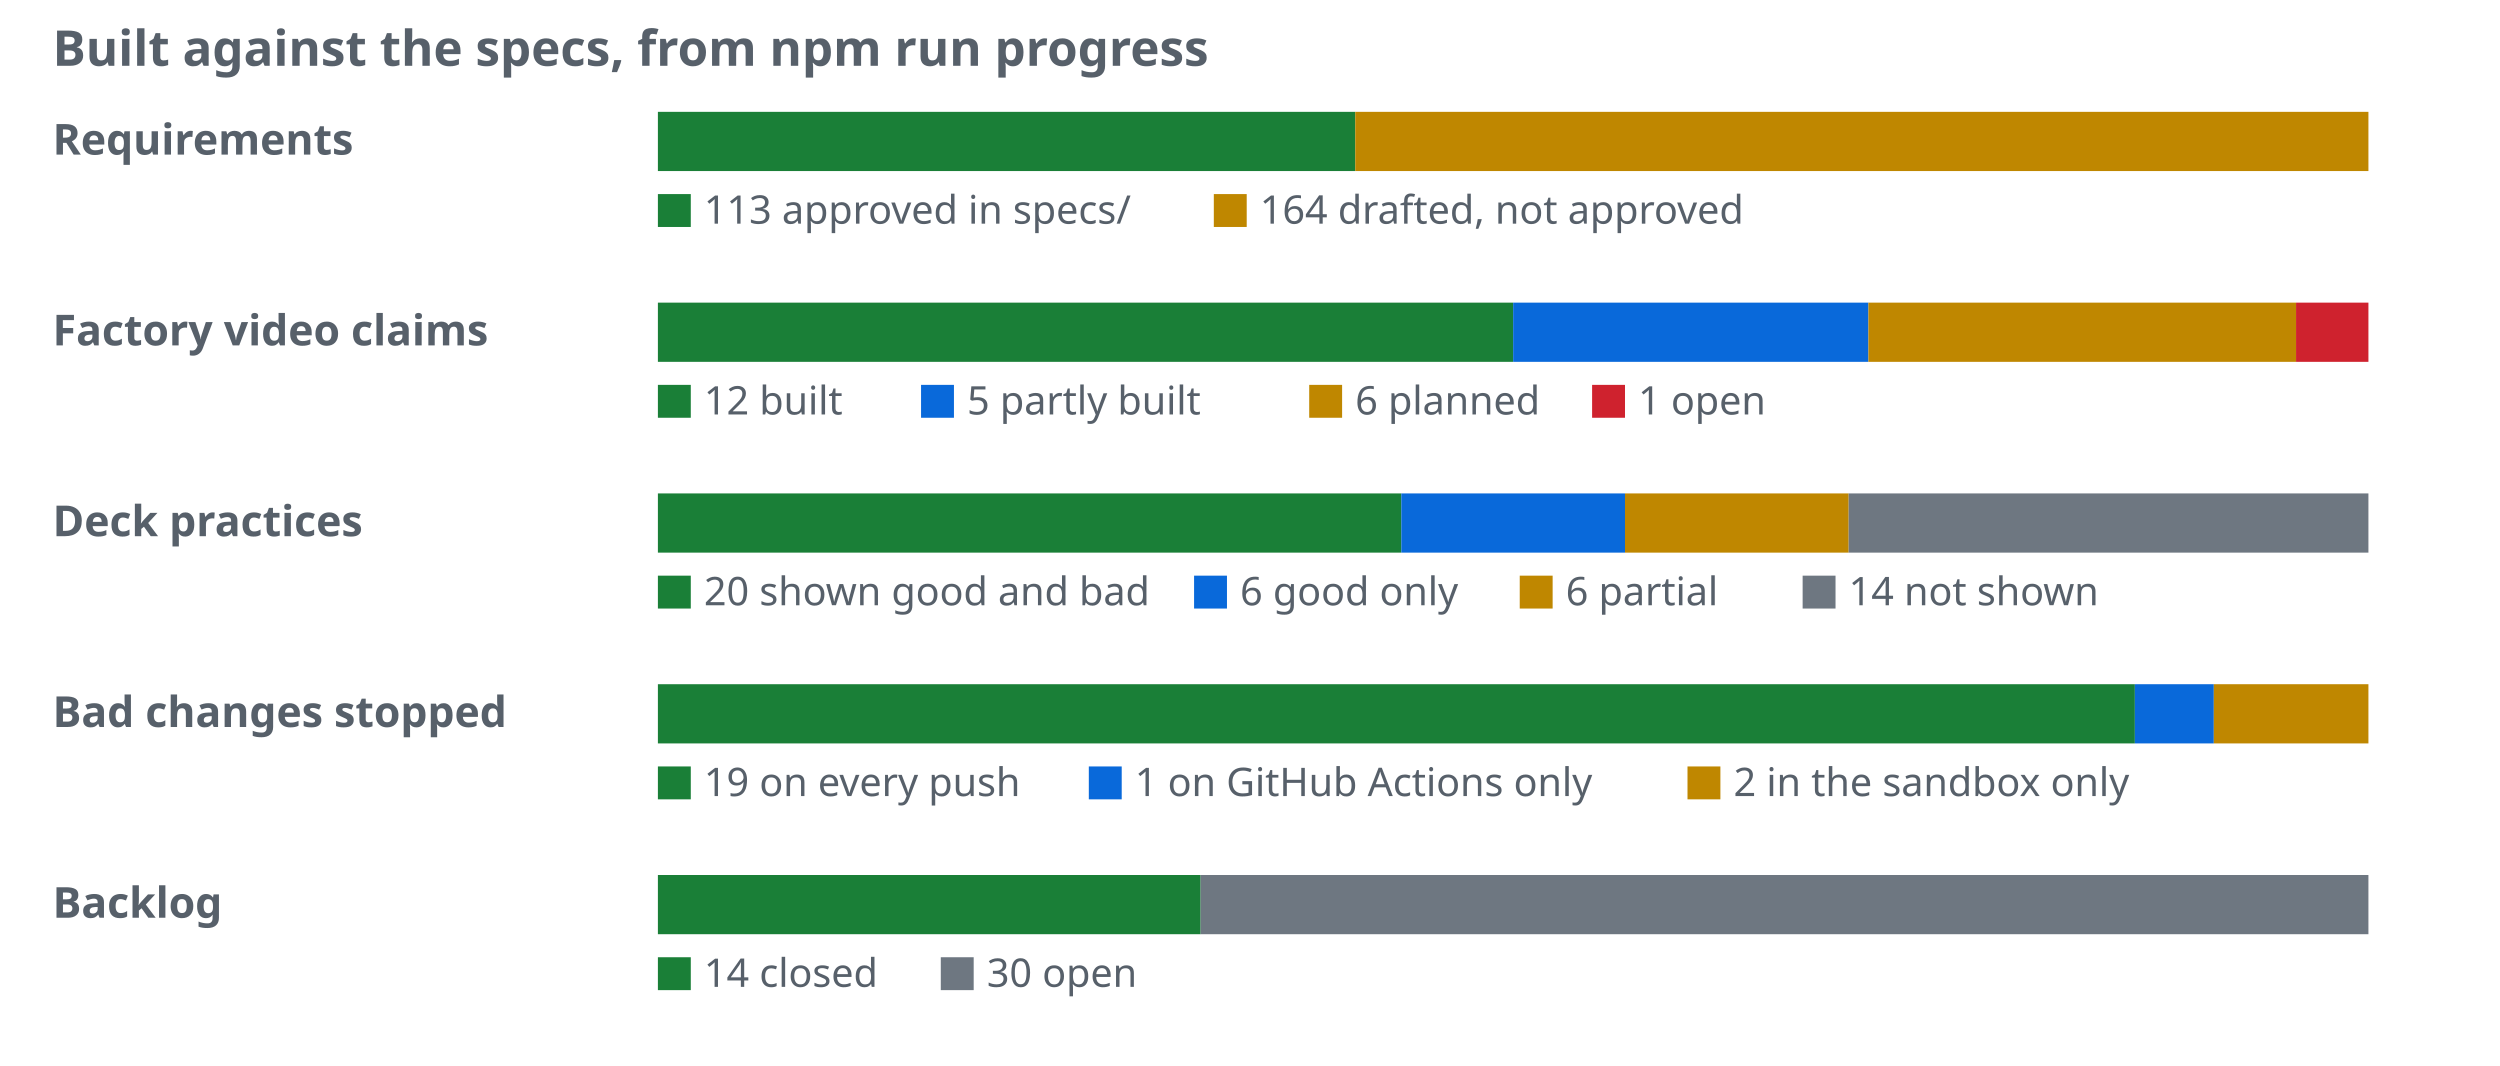
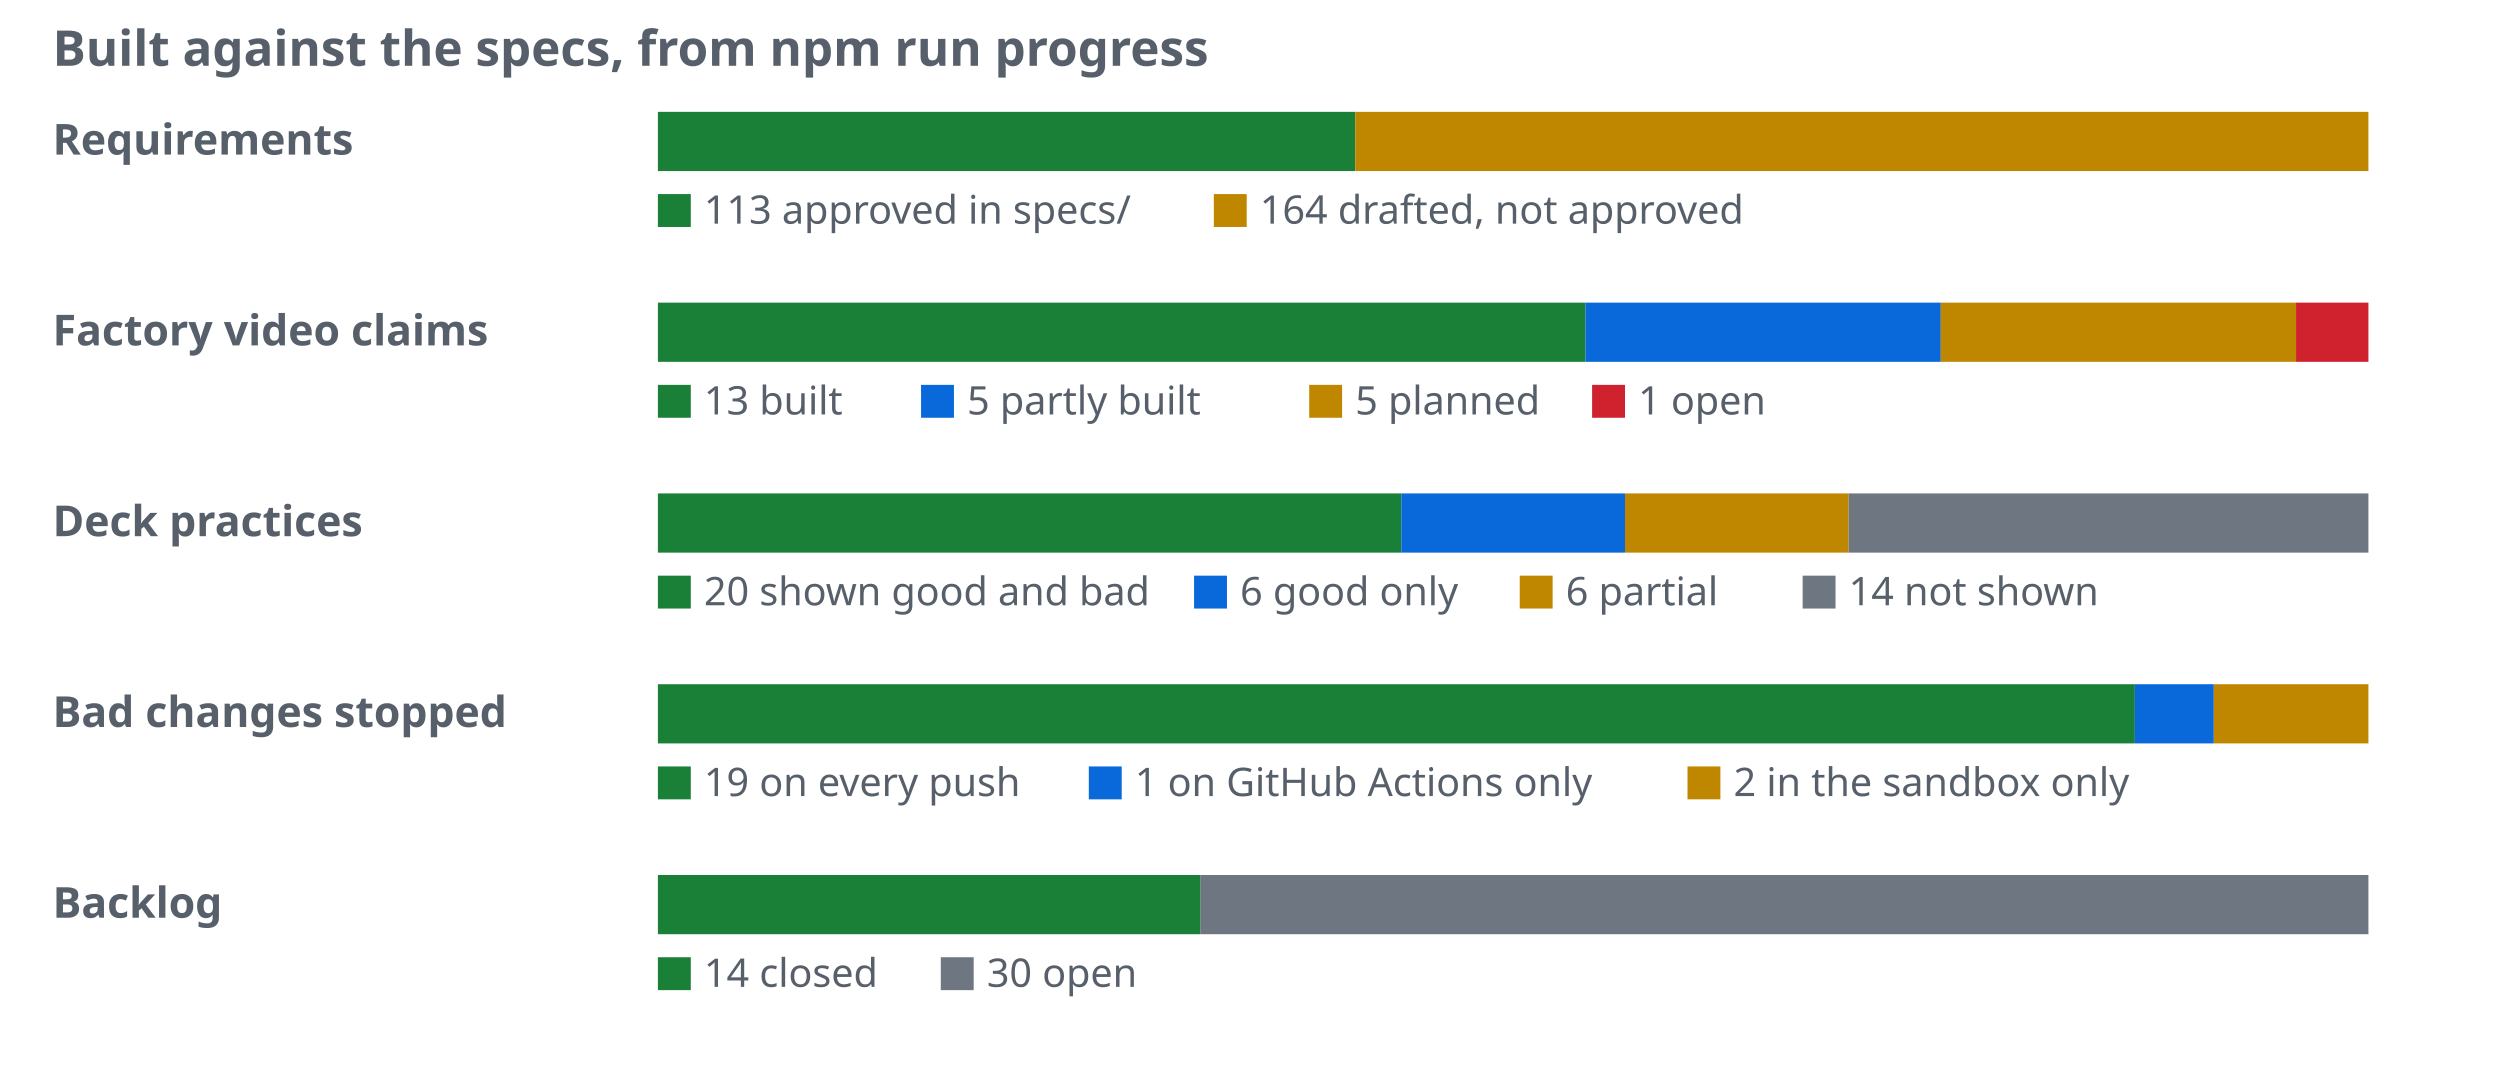
<svg xmlns="http://www.w3.org/2000/svg" width="760" height="324" viewBox="0 0 760 324" role="img" aria-labelledby="title">
  <style>text{fill:#57606a;font-family:sans-serif}.h{font-size:15px;font-weight:600}.t{font-size:13px;font-weight:600}.l{font-size:12px}@media (prefers-color-scheme:dark){text{fill:#9198a1}}</style>
  <text x="16" y="20" class="h">Built against the specs, from npm run progress</text>
  <text x="16" y="47" class="t">Requirements</text>
  <rect x="200" y="34" width="212" height="18" fill="#1a7f37" />
  <rect x="412" y="34" width="308" height="18" fill="#bf8700" />
  <rect x="200" y="59" width="10" height="10" fill="#1a7f37" />
  <text x="214" y="68" class="l">113 approved in specs/</text>
  <rect x="369" y="59" width="10" height="10" fill="#bf8700" />
  <text x="383" y="68" class="l">164 drafted, not approved</text>
  <text x="16" y="105" class="t">Factory video claims</text>
-   <rect x="200" y="92" width="260" height="18" fill="#1a7f37" />
-   <rect x="460" y="92" width="108" height="18" fill="#0969da" />
-   <rect x="568" y="92" width="130" height="18" fill="#bf8700" />
+   <rect x="200" y="92" width="282" height="18" fill="#1a7f37" />
+   <rect x="482" y="92" width="108" height="18" fill="#0969da" />
+   <rect x="590" y="92" width="108" height="18" fill="#bf8700" />
  <rect x="698" y="92" width="22" height="18" fill="#cf222e" />
  <rect x="200" y="117" width="10" height="10" fill="#1a7f37" />
-   <text x="214" y="126" class="l">12 built</text>
+   <text x="214" y="126" class="l">13 built</text>
  <rect x="280" y="117" width="10" height="10" fill="#0969da" />
  <text x="294" y="126" class="l">5 partly built</text>
  <rect x="398" y="117" width="10" height="10" fill="#bf8700" />
-   <text x="412" y="126" class="l">6 planned</text>
+   <text x="412" y="126" class="l">5 planned</text>
  <rect x="484" y="117" width="10" height="10" fill="#cf222e" />
  <text x="498" y="126" class="l">1 open</text>
  <text x="16" y="163" class="t">Deck practices</text>
  <rect x="200" y="150" width="226" height="18" fill="#1a7f37" />
  <rect x="426" y="150" width="68" height="18" fill="#0969da" />
  <rect x="494" y="150" width="68" height="18" fill="#bf8700" />
  <rect x="562" y="150" width="158" height="18" fill="#6e7781" />
  <rect x="200" y="175" width="10" height="10" fill="#1a7f37" />
  <text x="214" y="184" class="l">20 shown good and bad</text>
  <rect x="363" y="175" width="10" height="10" fill="#0969da" />
  <text x="377" y="184" class="l">6 good only</text>
  <rect x="462" y="175" width="10" height="10" fill="#bf8700" />
  <text x="476" y="184" class="l">6 partial</text>
  <rect x="548" y="175" width="10" height="10" fill="#6e7781" />
  <text x="562" y="184" class="l">14 not shown</text>
  <text x="16" y="221" class="t">Bad changes stopped</text>
  <rect x="200" y="208" width="449" height="18" fill="#1a7f37" />
  <rect x="649" y="208" width="24" height="18" fill="#0969da" />
  <rect x="673" y="208" width="47" height="18" fill="#bf8700" />
  <rect x="200" y="233" width="10" height="10" fill="#1a7f37" />
  <text x="214" y="242" class="l">19 on every push</text>
  <rect x="331" y="233" width="10" height="10" fill="#0969da" />
  <text x="345" y="242" class="l">1 on GitHub Actions only</text>
  <rect x="513" y="233" width="10" height="10" fill="#bf8700" />
  <text x="527" y="242" class="l">2 in the sandbox only</text>
  <text x="16" y="279" class="t">Backlog</text>
  <rect x="200" y="266" width="165" height="18" fill="#1a7f37" />
  <rect x="365" y="266" width="355" height="18" fill="#6e7781" />
  <rect x="200" y="291" width="10" height="10" fill="#1a7f37" />
  <text x="214" y="300" class="l">14 closed</text>
  <rect x="286" y="291" width="10" height="10" fill="#6e7781" />
  <text x="300" y="300" class="l">30 open</text>
</svg>
